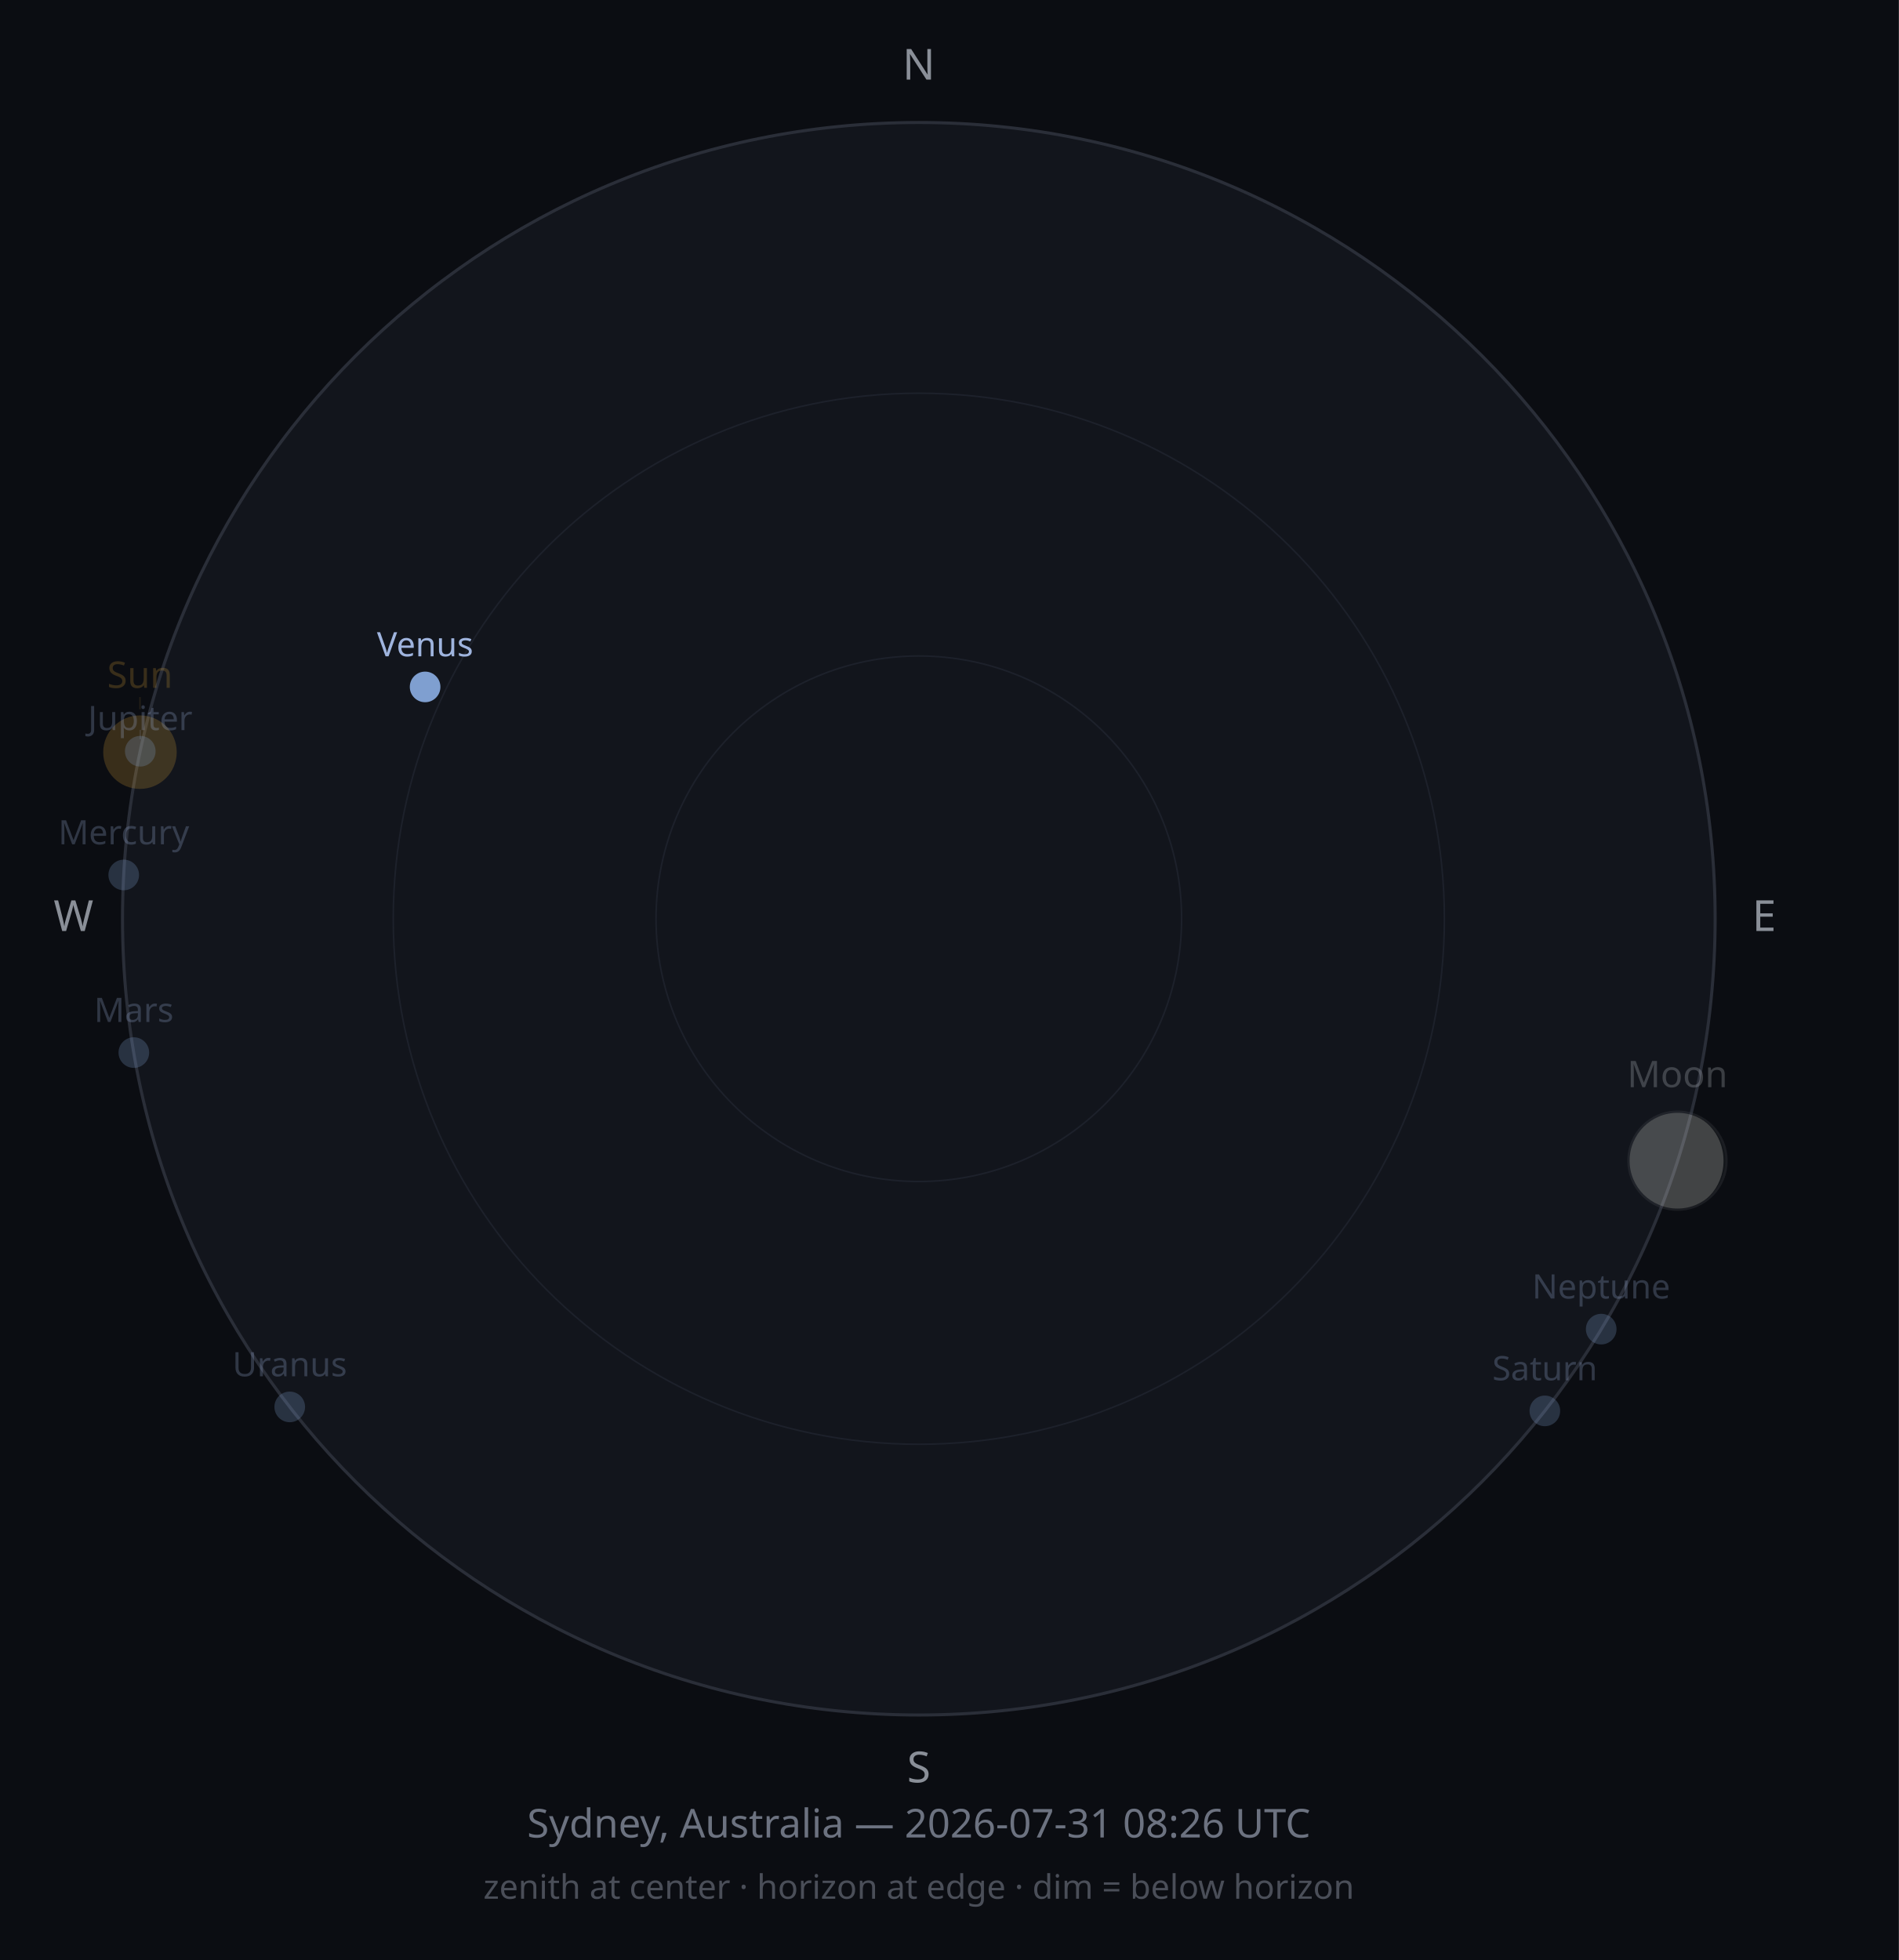
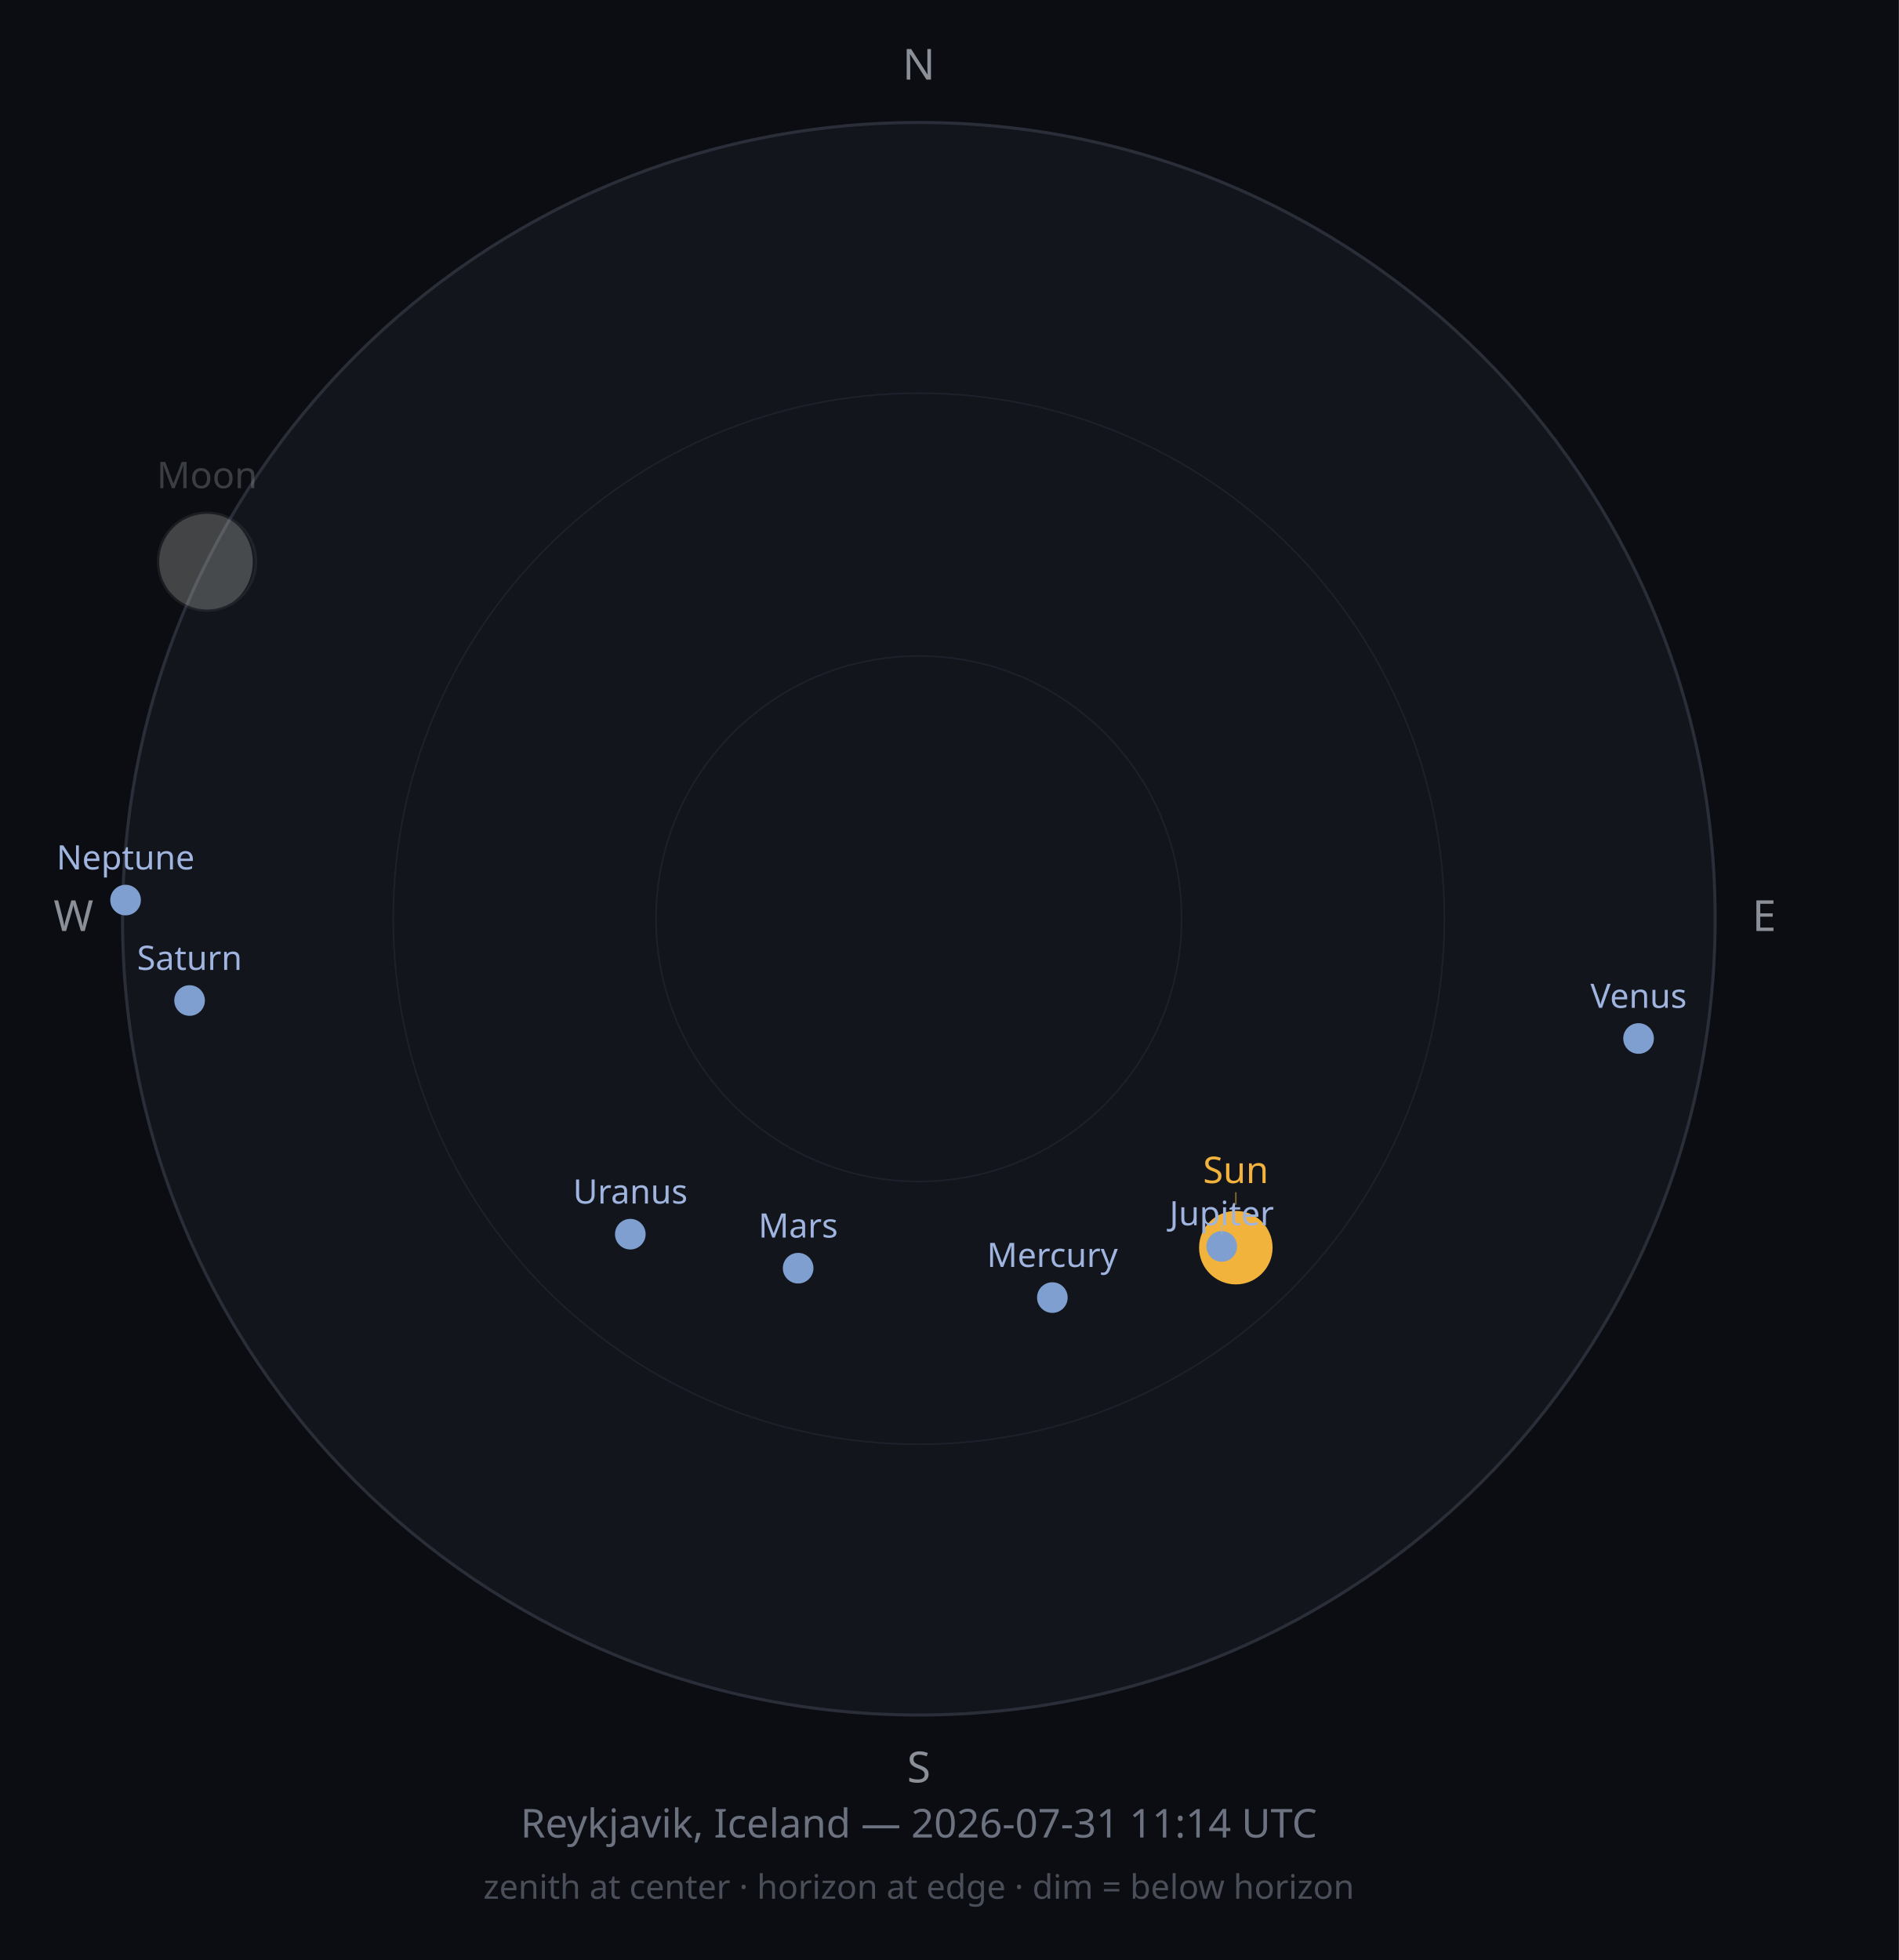
<svg xmlns="http://www.w3.org/2000/svg" width="620" height="640" viewBox="0 0 620 640">
  <rect width="620" height="640" fill="#0B0D12" />
  <circle cx="300" cy="300" r="260" fill="#12151C" stroke="#2A2E38" stroke-width="1" />
  <circle cx="300" cy="300" r="171.6" fill="none" stroke="#1D212B" stroke-width="0.5" />
  <circle cx="300" cy="300" r="85.8" fill="none" stroke="#1D212B" stroke-width="0.5" />
  <text x="300" y="26" font-size="14" fill="#8A8F98" text-anchor="middle" font-family="sans-serif">N</text>
  <text x="576" y="304" font-size="14" fill="#8A8F98" text-anchor="middle" font-family="sans-serif">E</text>
  <text x="300" y="582" font-size="14" fill="#8A8F98" text-anchor="middle" font-family="sans-serif">S</text>
  <text x="24" y="304" font-size="14" fill="#8A8F98" text-anchor="middle" font-family="sans-serif">W</text>
-   <circle cx="45.7" cy="245.6" r="12" fill="#F2B33D" opacity="0.2" />
-   <line x1="45.7" y1="231.6" x2="45.7" y2="227.6" stroke="#F2B33D" stroke-width="0.5" opacity="0.10" />
-   <text x="45.7" y="224.6" font-size="12" fill="#F2B33D" opacity="0.2" text-anchor="middle" font-family="sans-serif">Sun</text>
+   <circle cx="403.5" cy="407.4" r="12" fill="#F2B33D" opacity="1" />
+   <line x1="403.5" y1="393.4" x2="403.5" y2="389.3" stroke="#F2B33D" stroke-width="0.5" opacity="0.50" />
+   <text x="403.5" y="386.3" font-size="12" fill="#F2B33D" opacity="1" text-anchor="middle" font-family="sans-serif">Sun</text>
  <g opacity="0.25">
-     <circle cx="547.7" cy="379.0" r="16" fill="#2B2E33" />
-     <path d="M547.692,363.049 A16,16 0 0,0 547.692,395.049 A15.054,16 0 0,0 547.692,363.049 Z" fill="#E8E6DE" />
-     <circle cx="547.7" cy="379.0" r="16" fill="none" stroke="#4A4D52" stroke-width="0.75" />
+     <circle cx="67.6" cy="183.4" r="16" fill="#2B2E33" />
+     <path d="M67.596,167.431 A16,16 0 0,0 67.596,199.431 A14.923,16 0 0,0 67.596,167.431 Z" fill="#E8E6DE" />
+     <circle cx="67.6" cy="183.4" r="16" fill="none" stroke="#4A4D52" stroke-width="0.75" />
  </g>
-   <text x="547.7" y="355.0" font-size="12" fill="#C9CDD3" opacity="0.25" text-anchor="middle" font-family="sans-serif">Moon</text>
-   <circle cx="40.4" cy="285.7" r="5" fill="#7F9FD0" opacity="0.25" />
-   <text x="40.4" y="275.7" font-size="11" fill="#9FB4DE" opacity="0.25" text-anchor="middle" font-family="sans-serif">Mercury</text>
-   <circle cx="138.8" cy="224.3" r="5" fill="#7F9FD0" opacity="1" />
-   <text x="138.8" y="214.3" font-size="11" fill="#9FB4DE" opacity="1" text-anchor="middle" font-family="sans-serif">Venus</text>
-   <circle cx="43.7" cy="343.7" r="5" fill="#7F9FD0" opacity="0.25" />
-   <text x="43.7" y="333.7" font-size="11" fill="#9FB4DE" opacity="0.25" text-anchor="middle" font-family="sans-serif">Mars</text>
-   <circle cx="45.8" cy="245.3" r="5" fill="#7F9FD0" opacity="0.25" />
-   <line x1="45.8" y1="238.3" x2="45.8" y2="241.4" stroke="#9FB4DE" stroke-width="0.5" opacity="0.13" />
-   <text x="45.8" y="238.4" font-size="11" fill="#9FB4DE" opacity="0.25" text-anchor="middle" font-family="sans-serif">Jupiter</text>
-   <circle cx="504.4" cy="460.7" r="5" fill="#7F9FD0" opacity="0.25" />
-   <text x="504.4" y="450.7" font-size="11" fill="#9FB4DE" opacity="0.25" text-anchor="middle" font-family="sans-serif">Saturn</text>
-   <circle cx="94.6" cy="459.4" r="5" fill="#7F9FD0" opacity="0.25" />
-   <text x="94.6" y="449.4" font-size="11" fill="#9FB4DE" opacity="0.25" text-anchor="middle" font-family="sans-serif">Uranus</text>
-   <circle cx="522.8" cy="434.0" r="5" fill="#7F9FD0" opacity="0.25" />
-   <text x="522.8" y="424.0" font-size="11" fill="#9FB4DE" opacity="0.25" text-anchor="middle" font-family="sans-serif">Neptune</text>
-   <text x="300" y="600" font-size="13" fill="#6C7280" text-anchor="middle" font-family="sans-serif">Sydney, Australia — 2026-07-31 08:26 UTC</text>
+   <text x="67.6" y="159.4" font-size="12" fill="#C9CDD3" opacity="0.25" text-anchor="middle" font-family="sans-serif">Moon</text>
+   <circle cx="343.6" cy="423.7" r="5" fill="#7F9FD0" opacity="1" />
+   <text x="343.6" y="413.7" font-size="11" fill="#9FB4DE" opacity="1" text-anchor="middle" font-family="sans-serif">Mercury</text>
+   <circle cx="535.0" cy="339.1" r="5" fill="#7F9FD0" opacity="1" />
+   <text x="535.0" y="329.1" font-size="11" fill="#9FB4DE" opacity="1" text-anchor="middle" font-family="sans-serif">Venus</text>
+   <circle cx="260.6" cy="414.1" r="5" fill="#7F9FD0" opacity="1" />
+   <text x="260.6" y="404.1" font-size="11" fill="#9FB4DE" opacity="1" text-anchor="middle" font-family="sans-serif">Mars</text>
+   <circle cx="398.9" cy="407.0" r="5" fill="#7F9FD0" opacity="1" />
+   <line x1="398.9" y1="400.0" x2="398.9" y2="403.1" stroke="#9FB4DE" stroke-width="0.5" opacity="0.50" />
+   <text x="398.9" y="400.1" font-size="11" fill="#9FB4DE" opacity="1" text-anchor="middle" font-family="sans-serif">Jupiter</text>
+   <circle cx="61.9" cy="326.7" r="5" fill="#7F9FD0" opacity="1" />
+   <text x="61.9" y="316.7" font-size="11" fill="#9FB4DE" opacity="1" text-anchor="middle" font-family="sans-serif">Saturn</text>
+   <circle cx="205.8" cy="403.0" r="5" fill="#7F9FD0" opacity="1" />
+   <text x="205.8" y="393.0" font-size="11" fill="#9FB4DE" opacity="1" text-anchor="middle" font-family="sans-serif">Uranus</text>
+   <circle cx="41.0" cy="293.9" r="5" fill="#7F9FD0" opacity="1" />
+   <text x="41.0" y="283.9" font-size="11" fill="#9FB4DE" opacity="1" text-anchor="middle" font-family="sans-serif">Neptune</text>
+   <text x="300" y="600" font-size="13" fill="#6C7280" text-anchor="middle" font-family="sans-serif">Reykjavik, Iceland — 2026-07-31 11:14 UTC</text>
  <text x="300" y="620" font-size="11" fill="#4A4E58" text-anchor="middle" font-family="sans-serif">zenith at center · horizon at edge · dim = below horizon</text>
</svg>
